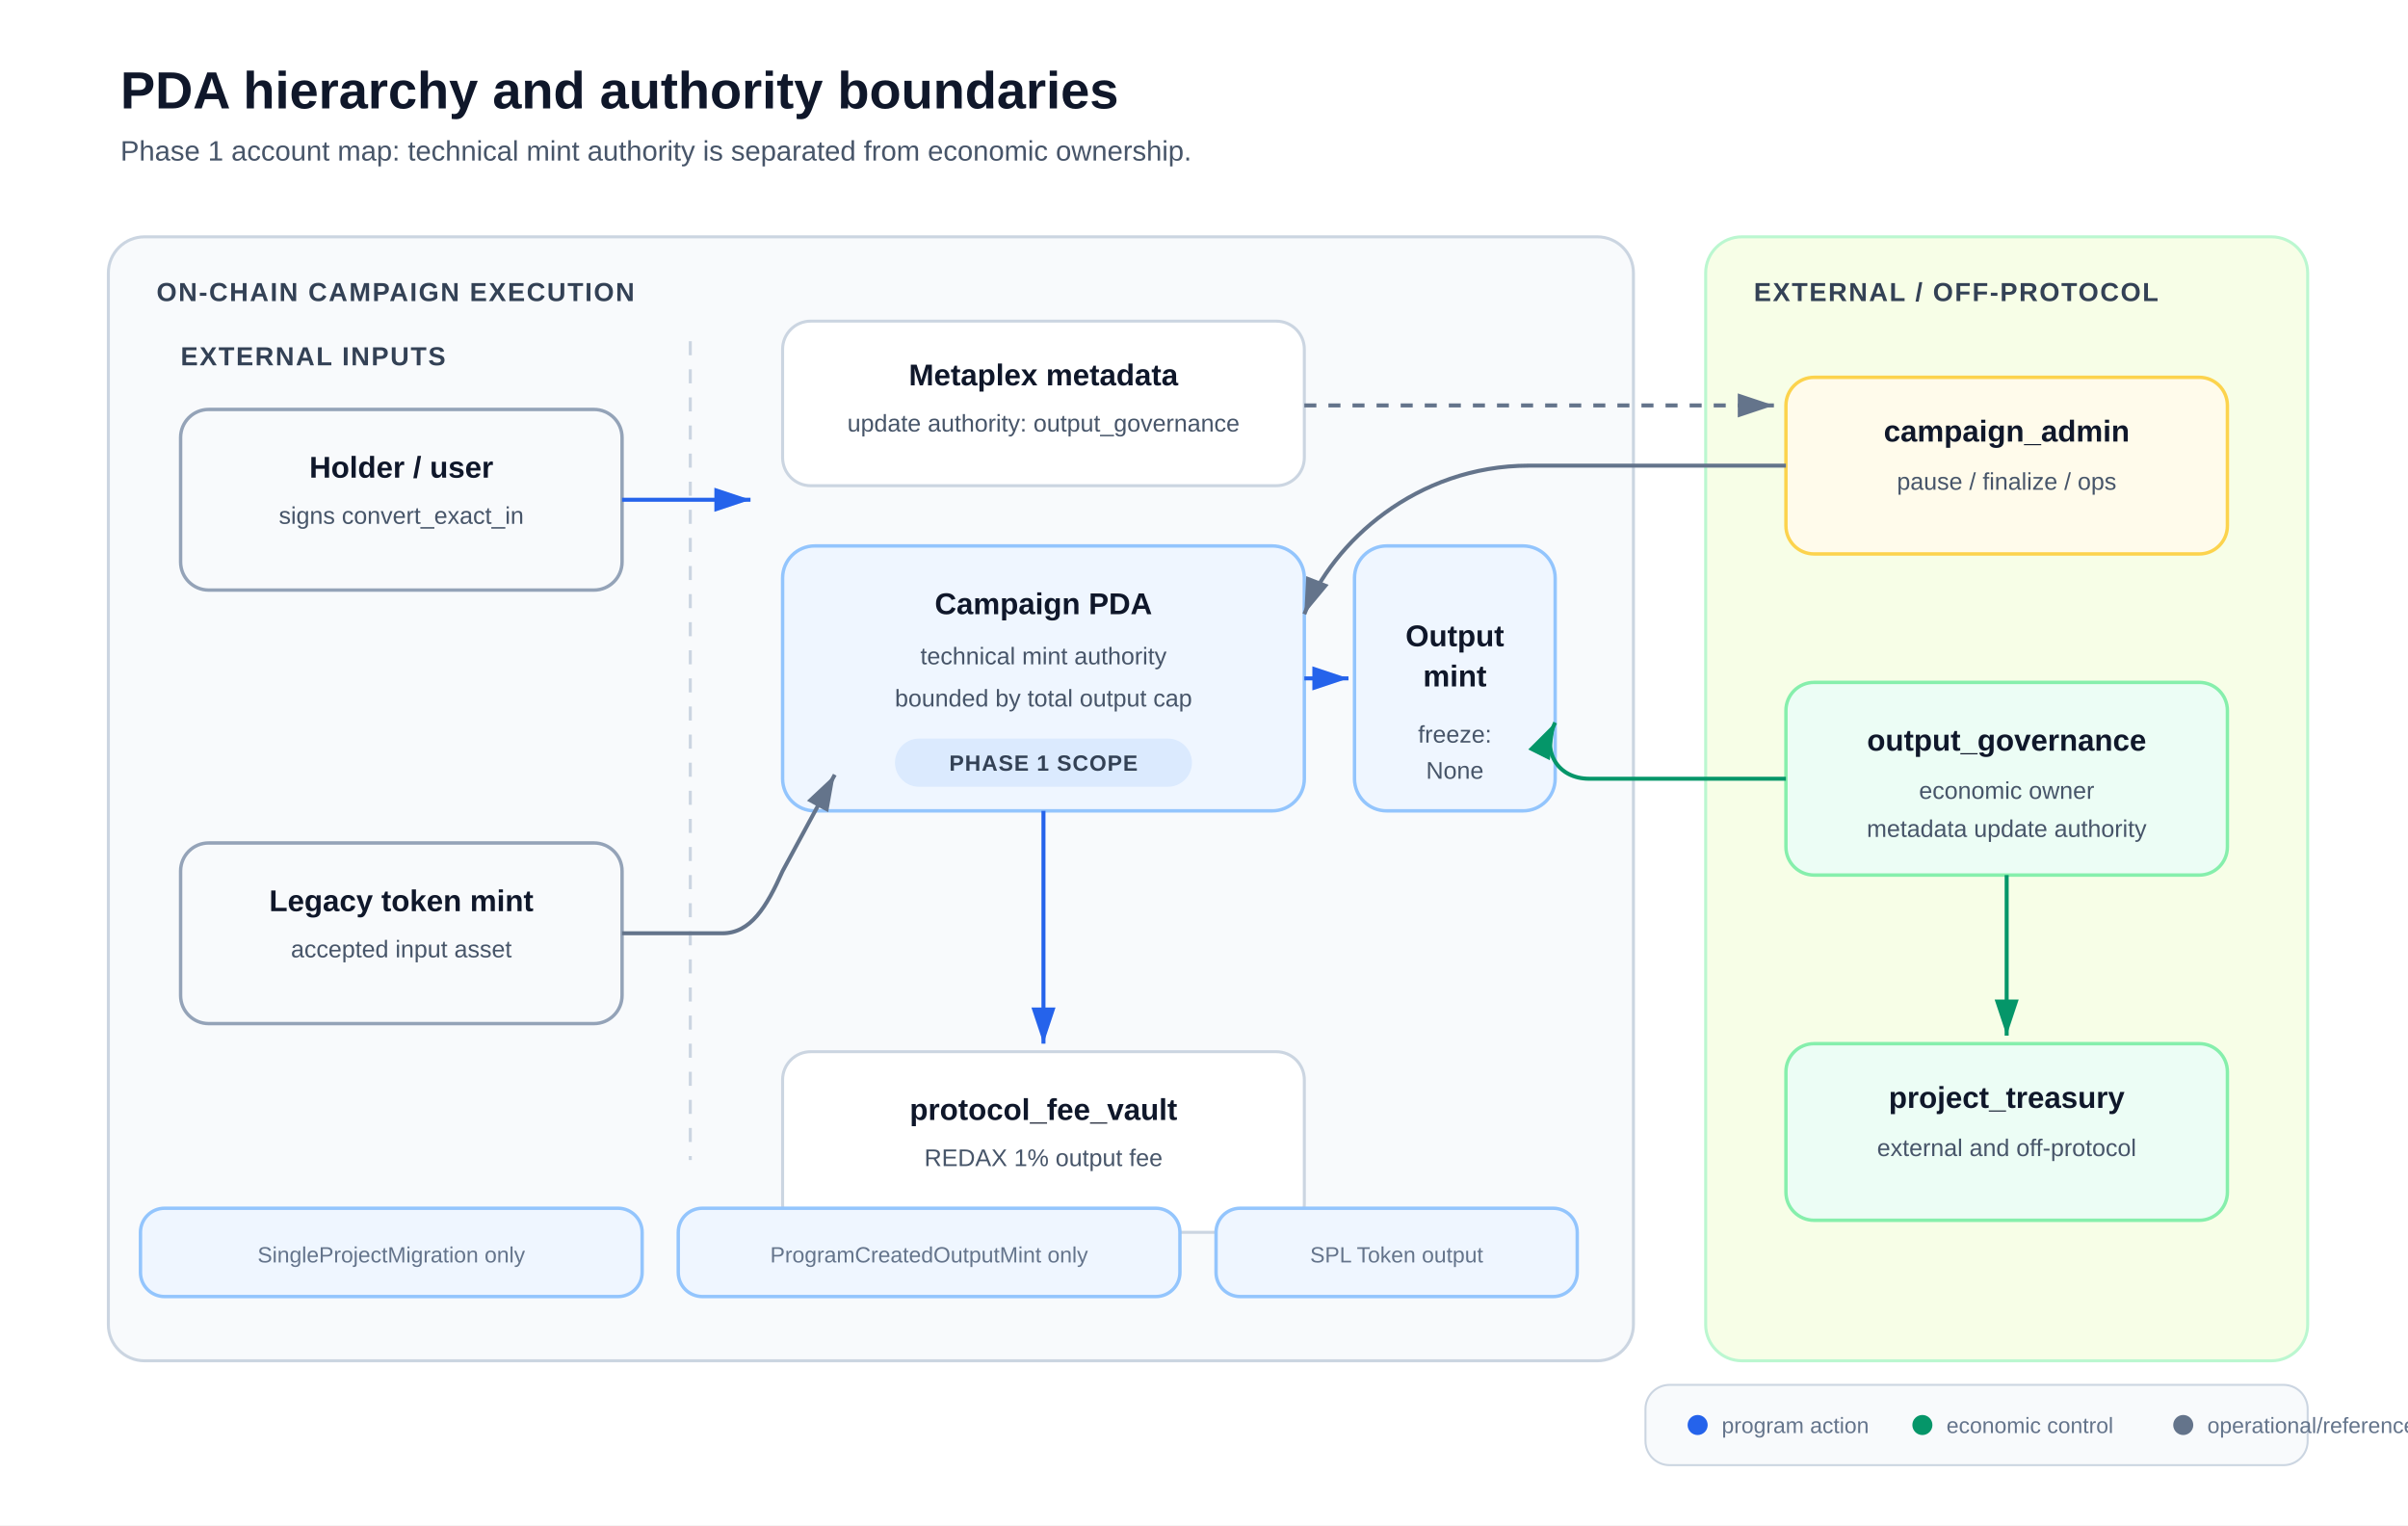
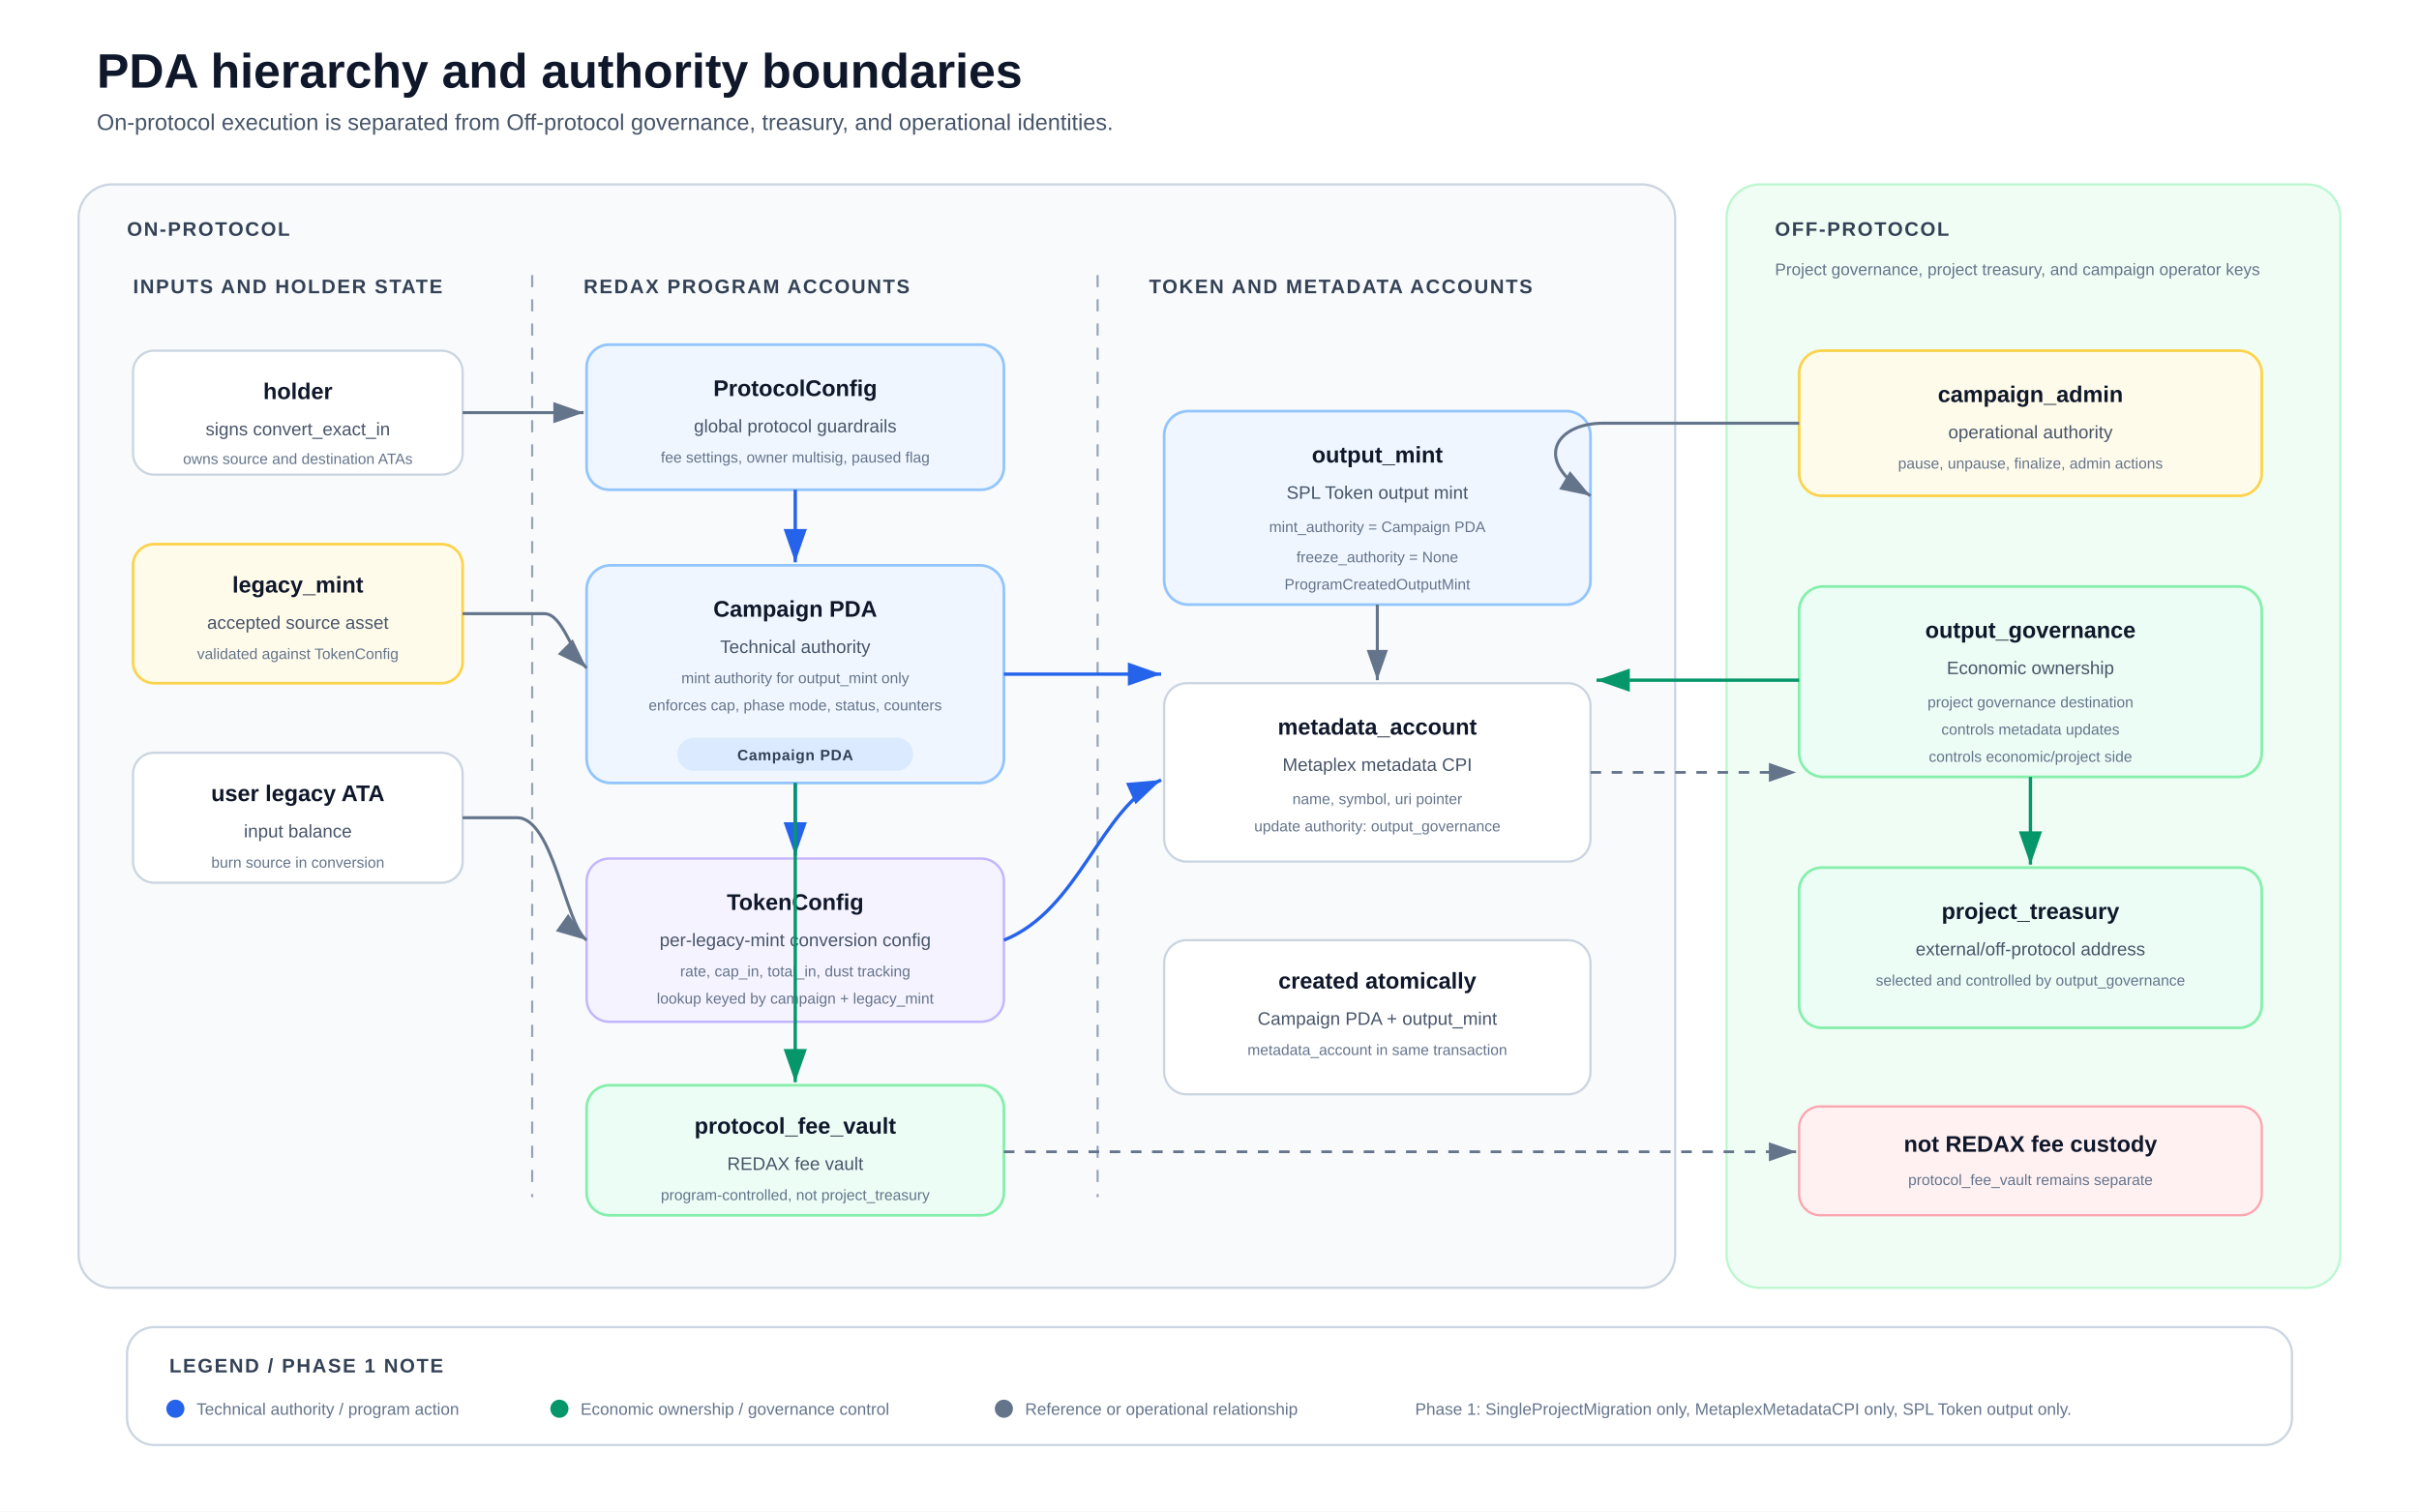
- <svg xmlns="http://www.w3.org/2000/svg" width="1200" height="760" viewBox="0 0 1200 760" role="img" aria-labelledby="title desc">
+ <svg xmlns="http://www.w3.org/2000/svg" width="1600" height="1000" viewBox="0 0 1600 1000" role="img" aria-labelledby="title desc">
  <defs>
    <style>
-       .bg { fill: #ffffff; }
-       .title { fill: #0f172a; font: 700 26px Arial, sans-serif; }
-       .subtitle { fill: #475569; font: 400 14px Arial, sans-serif; }
-       .lane-title { fill: #334155; font: 700 13px Arial, sans-serif; letter-spacing: .06em; }
-       .box-title { fill: #0f172a; font: 700 15px Arial, sans-serif; }
-       .box-text { fill: #475569; font: 400 12px Arial, sans-serif; }
-       .small { fill: #64748b; font: 400 11px Arial, sans-serif; }
-       .pill { fill: #334155; font: 700 11px Arial, sans-serif; letter-spacing: .04em; }
-       .lane-on { fill: #f8fafc; stroke: #cbd5e1; stroke-width: 1.5; }
-       .lane-off { fill: #f7fee7; stroke: #bbf7d0; stroke-width: 1.5; }
-       .card { fill: #ffffff; stroke: #cbd5e1; stroke-width: 1.5; }
-       .card-blue { fill: #eff6ff; stroke: #93c5fd; stroke-width: 1.7; }
-       .card-green { fill: #ecfdf5; stroke: #86efac; stroke-width: 1.7; }
-       .card-amber { fill: #fffbeb; stroke: #fcd34d; stroke-width: 1.7; }
-       .card-slate { fill: #f8fafc; stroke: #94a3b8; stroke-width: 1.7; }
-       .arrow { fill: none; stroke: #2563eb; stroke-width: 2; marker-end: url(#arrow-blue); }
-       .arrow-muted { fill: none; stroke: #64748b; stroke-width: 2; marker-end: url(#arrow-muted); }
-       .arrow-green { fill: none; stroke: #059669; stroke-width: 2; marker-end: url(#arrow-green); }
-       .arrow-dashed { fill: none; stroke: #64748b; stroke-width: 2; stroke-dasharray: 6 6; marker-end: url(#arrow-muted); }
+       .title { fill:#0f172a; font:700 32px Arial, sans-serif; }
+       .subtitle { fill:#475569; font:400 15px Arial, sans-serif; }
+       .lane-title { fill:#334155; font:700 13px Arial, sans-serif; letter-spacing:.08em; }
+       .card-title { fill:#0f172a; font:700 15px Arial, sans-serif; }
+       .card-text { fill:#475569; font:400 12px Arial, sans-serif; }
+       .small { fill:#64748b; font:400 11px Arial, sans-serif; }
+       .tiny { fill:#64748b; font:400 10px Arial, sans-serif; }
+       .tag { fill:#334155; font:700 10px Arial, sans-serif; letter-spacing:.04em; }
+       .lane { fill:#f8fafc; stroke:#cbd5e1; stroke-width:1.5; }
+       .lane-off { fill:#f0fdf4; stroke:#bbf7d0; stroke-width:1.5; }
+       .card { fill:#ffffff; stroke:#cbd5e1; stroke-width:1.5; }
+       .blue { fill:#eff6ff; stroke:#93c5fd; stroke-width:1.8; }
+       .green { fill:#ecfdf5; stroke:#86efac; stroke-width:1.8; }
+       .amber { fill:#fffbeb; stroke:#fcd34d; stroke-width:1.8; }
+       .rose { fill:#fff1f2; stroke:#fda4af; stroke-width:1.5; }
+       .violet { fill:#f5f3ff; stroke:#c4b5fd; stroke-width:1.6; }
+       .arrow { fill:none; stroke:#2563eb; stroke-width:2.2; marker-end:url(#arrow-blue); }
+       .arrow-green { fill:none; stroke:#059669; stroke-width:2.2; marker-end:url(#arrow-green); }
+       .arrow-muted { fill:none; stroke:#64748b; stroke-width:2; marker-end:url(#arrow-muted); }
+       .arrow-amber { fill:none; stroke:#d97706; stroke-width:2; marker-end:url(#arrow-amber); }
+       .dash { fill:none; stroke:#64748b; stroke-width:1.8; stroke-dasharray:7 7; marker-end:url(#arrow-muted); }
+       .divider { stroke:#94a3b8; stroke-width:1.4; stroke-dasharray:8 8; }
    </style>
-     <marker id="arrow-blue" markerWidth="10" markerHeight="10" refX="9" refY="3" orient="auto" markerUnits="strokeWidth">
-       <path d="M0,0 L9,3 L0,6 Z" fill="#2563eb" />
+     <marker id="arrow-blue" markerWidth="11" markerHeight="11" refX="10" refY="3.5" orient="auto" markerUnits="strokeWidth">
+       <path d="M0,0 L10,3.5 L0,7 Z" fill="#2563eb" />
    </marker>
-     <marker id="arrow-muted" markerWidth="10" markerHeight="10" refX="9" refY="3" orient="auto" markerUnits="strokeWidth">
-       <path d="M0,0 L9,3 L0,6 Z" fill="#64748b" />
+     <marker id="arrow-green" markerWidth="11" markerHeight="11" refX="10" refY="3.5" orient="auto" markerUnits="strokeWidth">
+       <path d="M0,0 L10,3.5 L0,7 Z" fill="#059669" />
    </marker>
-     <marker id="arrow-green" markerWidth="10" markerHeight="10" refX="9" refY="3" orient="auto" markerUnits="strokeWidth">
-       <path d="M0,0 L9,3 L0,6 Z" fill="#059669" />
+     <marker id="arrow-muted" markerWidth="11" markerHeight="11" refX="10" refY="3.5" orient="auto" markerUnits="strokeWidth">
+       <path d="M0,0 L10,3.5 L0,7 Z" fill="#64748b" />
+     </marker>
+     <marker id="arrow-amber" markerWidth="11" markerHeight="11" refX="10" refY="3.5" orient="auto" markerUnits="strokeWidth">
+       <path d="M0,0 L10,3.5 L0,7 Z" fill="#d97706" />
    </marker>
  </defs>
-   <rect class="bg" width="1200" height="760" />
-   <text class="title" x="60" y="54">PDA hierarchy and authority boundaries</text>
-   <text class="subtitle" x="60" y="80">Phase 1 account map: technical mint authority is separated from economic ownership.</text>
-   <rect class="lane-on" x="54" y="118" width="760" height="560" rx="18" />
-   <text class="lane-title" x="78" y="150">ON-CHAIN CAMPAIGN EXECUTION</text>
-   <line x1="344" y1="170" x2="344" y2="578" stroke="#cbd5e1" stroke-width="1.5" stroke-dasharray="7 7" />
-   <text class="lane-title" x="90" y="182">EXTERNAL INPUTS</text>
-   <text class="lane-title" x="390" y="182">REDAX PROGRAM ACCOUNTS</text>
-   <rect class="lane-off" x="850" y="118" width="300" height="560" rx="18" />
-   <text class="lane-title" x="874" y="150">EXTERNAL / OFF-PROTOCOL</text>
-   <rect class="card-slate" x="90" y="204" width="220" height="90" rx="14" />
-   <text class="box-title" x="200" y="238" text-anchor="middle">Holder / user</text>
-   <text class="box-text" x="200" y="261" text-anchor="middle">signs convert_exact_in</text>
-   <rect class="card-slate" x="90" y="420" width="220" height="90" rx="14" />
-   <text class="box-title" x="200" y="454" text-anchor="middle">Legacy token mint</text>
-   <text class="box-text" x="200" y="477" text-anchor="middle">accepted input asset</text>
-   <rect class="card-blue" x="390" y="272" width="260" height="132" rx="16" />
-   <text class="box-title" x="520" y="306" text-anchor="middle">Campaign PDA</text>
-   <text class="box-text" x="520" y="331" text-anchor="middle">technical mint authority</text>
-   <text class="box-text" x="520" y="352" text-anchor="middle">bounded by total output cap</text>
-   <rect x="446" y="368" width="148" height="24" rx="12" fill="#dbeafe" />
-   <text class="pill" x="520" y="384" text-anchor="middle">PHASE 1 SCOPE</text>
-   <rect class="card" x="390" y="524" width="260" height="90" rx="14" />
-   <text class="box-title" x="520" y="558" text-anchor="middle">protocol_fee_vault</text>
-   <text class="box-text" x="520" y="581" text-anchor="middle">REDAX 1% output fee</text>
-   <rect class="card" x="390" y="160" width="260" height="82" rx="14" />
-   <text class="box-title" x="520" y="192" text-anchor="middle">Metaplex metadata</text>
-   <text class="box-text" x="520" y="215" text-anchor="middle">update authority: output_governance</text>
-   <rect class="card-blue" x="70" y="602" width="250" height="44" rx="12" />
-   <text class="small" x="195" y="629" text-anchor="middle">SingleProjectMigration only</text>
-   <rect class="card-blue" x="338" y="602" width="250" height="44" rx="12" />
-   <text class="small" x="463" y="629" text-anchor="middle">ProgramCreatedOutputMint only</text>
-   <rect class="card-blue" x="606" y="602" width="180" height="44" rx="12" />
-   <text class="small" x="696" y="629" text-anchor="middle">SPL Token output</text>
-   <rect class="card-blue" x="675" y="272" width="100" height="132" rx="16" />
-   <text class="box-title" x="725" y="322" text-anchor="middle">Output</text>
-   <text class="box-title" x="725" y="342" text-anchor="middle">mint</text>
-   <text class="box-text" x="725" y="370" text-anchor="middle">freeze:</text>
-   <text class="box-text" x="725" y="388" text-anchor="middle">None</text>
-   <rect class="card-amber" x="890" y="188" width="220" height="88" rx="14" />
-   <text class="box-title" x="1000" y="220" text-anchor="middle">campaign_admin</text>
-   <text class="box-text" x="1000" y="244" text-anchor="middle">pause / finalize / ops</text>
-   <rect class="card-green" x="890" y="340" width="220" height="96" rx="14" />
-   <text class="box-title" x="1000" y="374" text-anchor="middle">output_governance</text>
-   <text class="box-text" x="1000" y="398" text-anchor="middle">economic owner</text>
-   <text class="box-text" x="1000" y="417" text-anchor="middle">metadata update authority</text>
-   <rect class="card-green" x="890" y="520" width="220" height="88" rx="14" />
-   <text class="box-title" x="1000" y="552" text-anchor="middle">project_treasury</text>
-   <text class="box-text" x="1000" y="576" text-anchor="middle">external and off-protocol</text>
-   <path class="arrow" d="M310 249 H374" />
-   <path class="arrow-muted" d="M310 465 H360 C374 465 382 452 390 434 L416 386" />
-   <path class="arrow" d="M650 338 H672" />
-   <path class="arrow" d="M520 404 V520" />
-   <path class="arrow-green" d="M890 388 H792 C776 388 768 374 775 360" />
-   <path class="arrow-green" d="M1000 436 V516" />
-   <path class="arrow-muted" d="M890 232 H762 C706 232 664 270 650 306" />
-   <path class="arrow-dashed" d="M650 202 H884" />
-   <rect x="820" y="690" width="330" height="40" rx="12" fill="#f8fafc" stroke="#cbd5e1" />
-   <circle cx="846" cy="710" r="5" fill="#2563eb" />
-   <text class="small" x="858" y="714">program action</text>
-   <circle cx="958" cy="710" r="5" fill="#059669" />
-   <text class="small" x="970" y="714">economic control</text>
-   <circle cx="1088" cy="710" r="5" fill="#64748b" />
-   <text class="small" x="1100" y="714">operational/reference</text>
+   <rect width="100%" height="100%" fill="#ffffff" />
+   <text class="title" x="64" y="58">PDA hierarchy and authority boundaries</text>
+   <text class="subtitle" x="64" y="86">On-protocol execution is separated from Off-protocol governance, treasury, and operational identities.</text>
+   <rect class="lane" x="52" y="122" width="1056" height="730" rx="22" />
+   <text class="lane-title" x="84" y="156">ON-PROTOCOL</text>
+   <line class="divider" x1="352" y1="182" x2="352" y2="792" />
+   <line class="divider" x1="726" y1="182" x2="726" y2="792" />
+   <text class="lane-title" x="88" y="194">INPUTS AND HOLDER STATE</text>
+   <text class="lane-title" x="386" y="194">REDAX PROGRAM ACCOUNTS</text>
+   <text class="lane-title" x="760" y="194">TOKEN AND METADATA ACCOUNTS</text>
+   <rect class="lane-off" x="1142" y="122" width="406" height="730" rx="22" />
+   <text class="lane-title" x="1174" y="156">OFF-PROTOCOL</text>
+   <text class="small" x="1174" y="182">Project governance, project treasury, and campaign operator keys</text>
+   <rect class="card" x="88" y="232" width="218" height="82" rx="14" />
+   <text class="card-title" x="197" y="264" text-anchor="middle">holder</text>
+   <text class="card-text" x="197" y="288" text-anchor="middle">signs convert_exact_in</text>
+   <text class="tiny" x="197" y="307" text-anchor="middle">owns source and destination ATAs</text>
+   <rect class="amber" x="88" y="360" width="218" height="92" rx="14" />
+   <text class="card-title" x="197" y="392" text-anchor="middle">legacy_mint</text>
+   <text class="card-text" x="197" y="416" text-anchor="middle">accepted source asset</text>
+   <text class="tiny" x="197" y="436" text-anchor="middle">validated against TokenConfig</text>
+   <rect class="card" x="88" y="498" width="218" height="86" rx="14" />
+   <text class="card-title" x="197" y="530" text-anchor="middle">user legacy ATA</text>
+   <text class="card-text" x="197" y="554" text-anchor="middle">input balance</text>
+   <text class="tiny" x="197" y="574" text-anchor="middle">burn source in conversion</text>
+   <rect class="blue" x="388" y="228" width="276" height="96" rx="15" />
+   <text class="card-title" x="526" y="262" text-anchor="middle">ProtocolConfig</text>
+   <text class="card-text" x="526" y="286" text-anchor="middle">global protocol guardrails</text>
+   <text class="tiny" x="526" y="306" text-anchor="middle">fee settings, owner multisig, paused flag</text>
+   <rect class="blue" x="388" y="374" width="276" height="144" rx="16" />
+   <text class="card-title" x="526" y="408" text-anchor="middle">Campaign PDA</text>
+   <text class="card-text" x="526" y="432" text-anchor="middle">Technical authority</text>
+   <text class="tiny" x="526" y="452" text-anchor="middle">mint authority for output_mint only</text>
+   <text class="tiny" x="526" y="470" text-anchor="middle">enforces cap, phase mode, status, counters</text>
+   <rect x="448" y="488" width="156" height="22" rx="11" fill="#dbeafe" />
+   <text class="tag" x="526" y="503" text-anchor="middle">Campaign PDA</text>
+   <rect class="violet" x="388" y="568" width="276" height="108" rx="15" />
+   <text class="card-title" x="526" y="602" text-anchor="middle">TokenConfig</text>
+   <text class="card-text" x="526" y="626" text-anchor="middle">per-legacy-mint conversion config</text>
+   <text class="tiny" x="526" y="646" text-anchor="middle">rate, cap_in, total_in, dust tracking</text>
+   <text class="tiny" x="526" y="664" text-anchor="middle">lookup keyed by campaign + legacy_mint</text>
+   <rect class="green" x="388" y="718" width="276" height="86" rx="15" />
+   <text class="card-title" x="526" y="750" text-anchor="middle">protocol_fee_vault</text>
+   <text class="card-text" x="526" y="774" text-anchor="middle">REDAX fee vault</text>
+   <text class="tiny" x="526" y="794" text-anchor="middle">program-controlled, not project_treasury</text>
+   <rect class="blue" x="770" y="272" width="282" height="128" rx="16" />
+   <text class="card-title" x="911" y="306" text-anchor="middle">output_mint</text>
+   <text class="card-text" x="911" y="330" text-anchor="middle">SPL Token output mint</text>
+   <text class="tiny" x="911" y="352" text-anchor="middle">mint_authority = Campaign PDA</text>
+   <text class="tiny" x="911" y="372" text-anchor="middle">freeze_authority = None</text>
+   <text class="tiny" x="911" y="390" text-anchor="middle">ProgramCreatedOutputMint</text>
+   <rect class="card" x="770" y="452" width="282" height="118" rx="15" />
+   <text class="card-title" x="911" y="486" text-anchor="middle">metadata_account</text>
+   <text class="card-text" x="911" y="510" text-anchor="middle">Metaplex metadata CPI</text>
+   <text class="tiny" x="911" y="532" text-anchor="middle">name, symbol, uri pointer</text>
+   <text class="tiny" x="911" y="550" text-anchor="middle">update authority: output_governance</text>
+   <rect class="card" x="770" y="622" width="282" height="102" rx="15" />
+   <text class="card-title" x="911" y="654" text-anchor="middle">created atomically</text>
+   <text class="card-text" x="911" y="678" text-anchor="middle">Campaign PDA + output_mint</text>
+   <text class="tiny" x="911" y="698" text-anchor="middle">metadata_account in same transaction</text>
+   <rect class="amber" x="1190" y="232" width="306" height="96" rx="15" />
+   <text class="card-title" x="1343" y="266" text-anchor="middle">campaign_admin</text>
+   <text class="card-text" x="1343" y="290" text-anchor="middle">operational authority</text>
+   <text class="tiny" x="1343" y="310" text-anchor="middle">pause, unpause, finalize, admin actions</text>
+   <rect class="green" x="1190" y="388" width="306" height="126" rx="16" />
+   <text class="card-title" x="1343" y="422" text-anchor="middle">output_governance</text>
+   <text class="card-text" x="1343" y="446" text-anchor="middle">Economic ownership</text>
+   <text class="tiny" x="1343" y="468" text-anchor="middle">project governance destination</text>
+   <text class="tiny" x="1343" y="486" text-anchor="middle">controls metadata updates</text>
+   <text class="tiny" x="1343" y="504" text-anchor="middle">controls economic/project side</text>
+   <rect class="green" x="1190" y="574" width="306" height="106" rx="15" />
+   <text class="card-title" x="1343" y="608" text-anchor="middle">project_treasury</text>
+   <text class="card-text" x="1343" y="632" text-anchor="middle">external/off-protocol address</text>
+   <text class="tiny" x="1343" y="652" text-anchor="middle">selected and controlled by output_governance</text>
+   <rect class="rose" x="1190" y="732" width="306" height="72" rx="14" />
+   <text class="card-title" x="1343" y="762" text-anchor="middle">not REDAX fee custody</text>
+   <text class="tiny" x="1343" y="784" text-anchor="middle">protocol_fee_vault remains separate</text>
+   <path class="arrow-muted" d="M306 273 H386" />
+   <path class="arrow-muted" d="M306 406 H360 C372 406 378 432 388 442" />
+   <path class="arrow-muted" d="M306 541 H342 C366 541 374 612 388 622" />
+   <path class="arrow" d="M526 324 V372" />
+   <path class="arrow" d="M526 518 V566" />
+   <path class="arrow-green" d="M526 518 C526 584 526 650 526 716" />
+   <path class="arrow" d="M664 446 H768" />
+   <path class="arrow" d="M664 622 C714 602 728 534 768 516" />
+   <path class="arrow-muted" d="M911 400 V450" />
+   <path class="arrow-muted" d="M1190 280 H1060 C1030 280 1012 304 1052 328" />
+   <path class="arrow-green" d="M1190 450 H1056" />
+   <path class="arrow-green" d="M1343 514 V572" />
+   <path class="dash" d="M1052 511 H1188" />
+   <path class="dash" d="M664 762 H1188" />
+   <rect class="card" x="84" y="878" width="1432" height="78" rx="18" />
+   <text class="lane-title" x="112" y="908">LEGEND / PHASE 1 NOTE</text>
+   <circle cx="116" cy="932" r="6" fill="#2563eb" />
+   <text class="small" x="130" y="936">Technical authority / program action</text>
+   <circle cx="370" cy="932" r="6" fill="#059669" />
+   <text class="small" x="384" y="936">Economic ownership / governance control</text>
+   <circle cx="664" cy="932" r="6" fill="#64748b" />
+   <text class="small" x="678" y="936">Reference or operational relationship</text>
+   <text class="small" x="936" y="936">Phase 1: SingleProjectMigration only, MetaplexMetadataCPI only, SPL Token output only.</text>
</svg>
